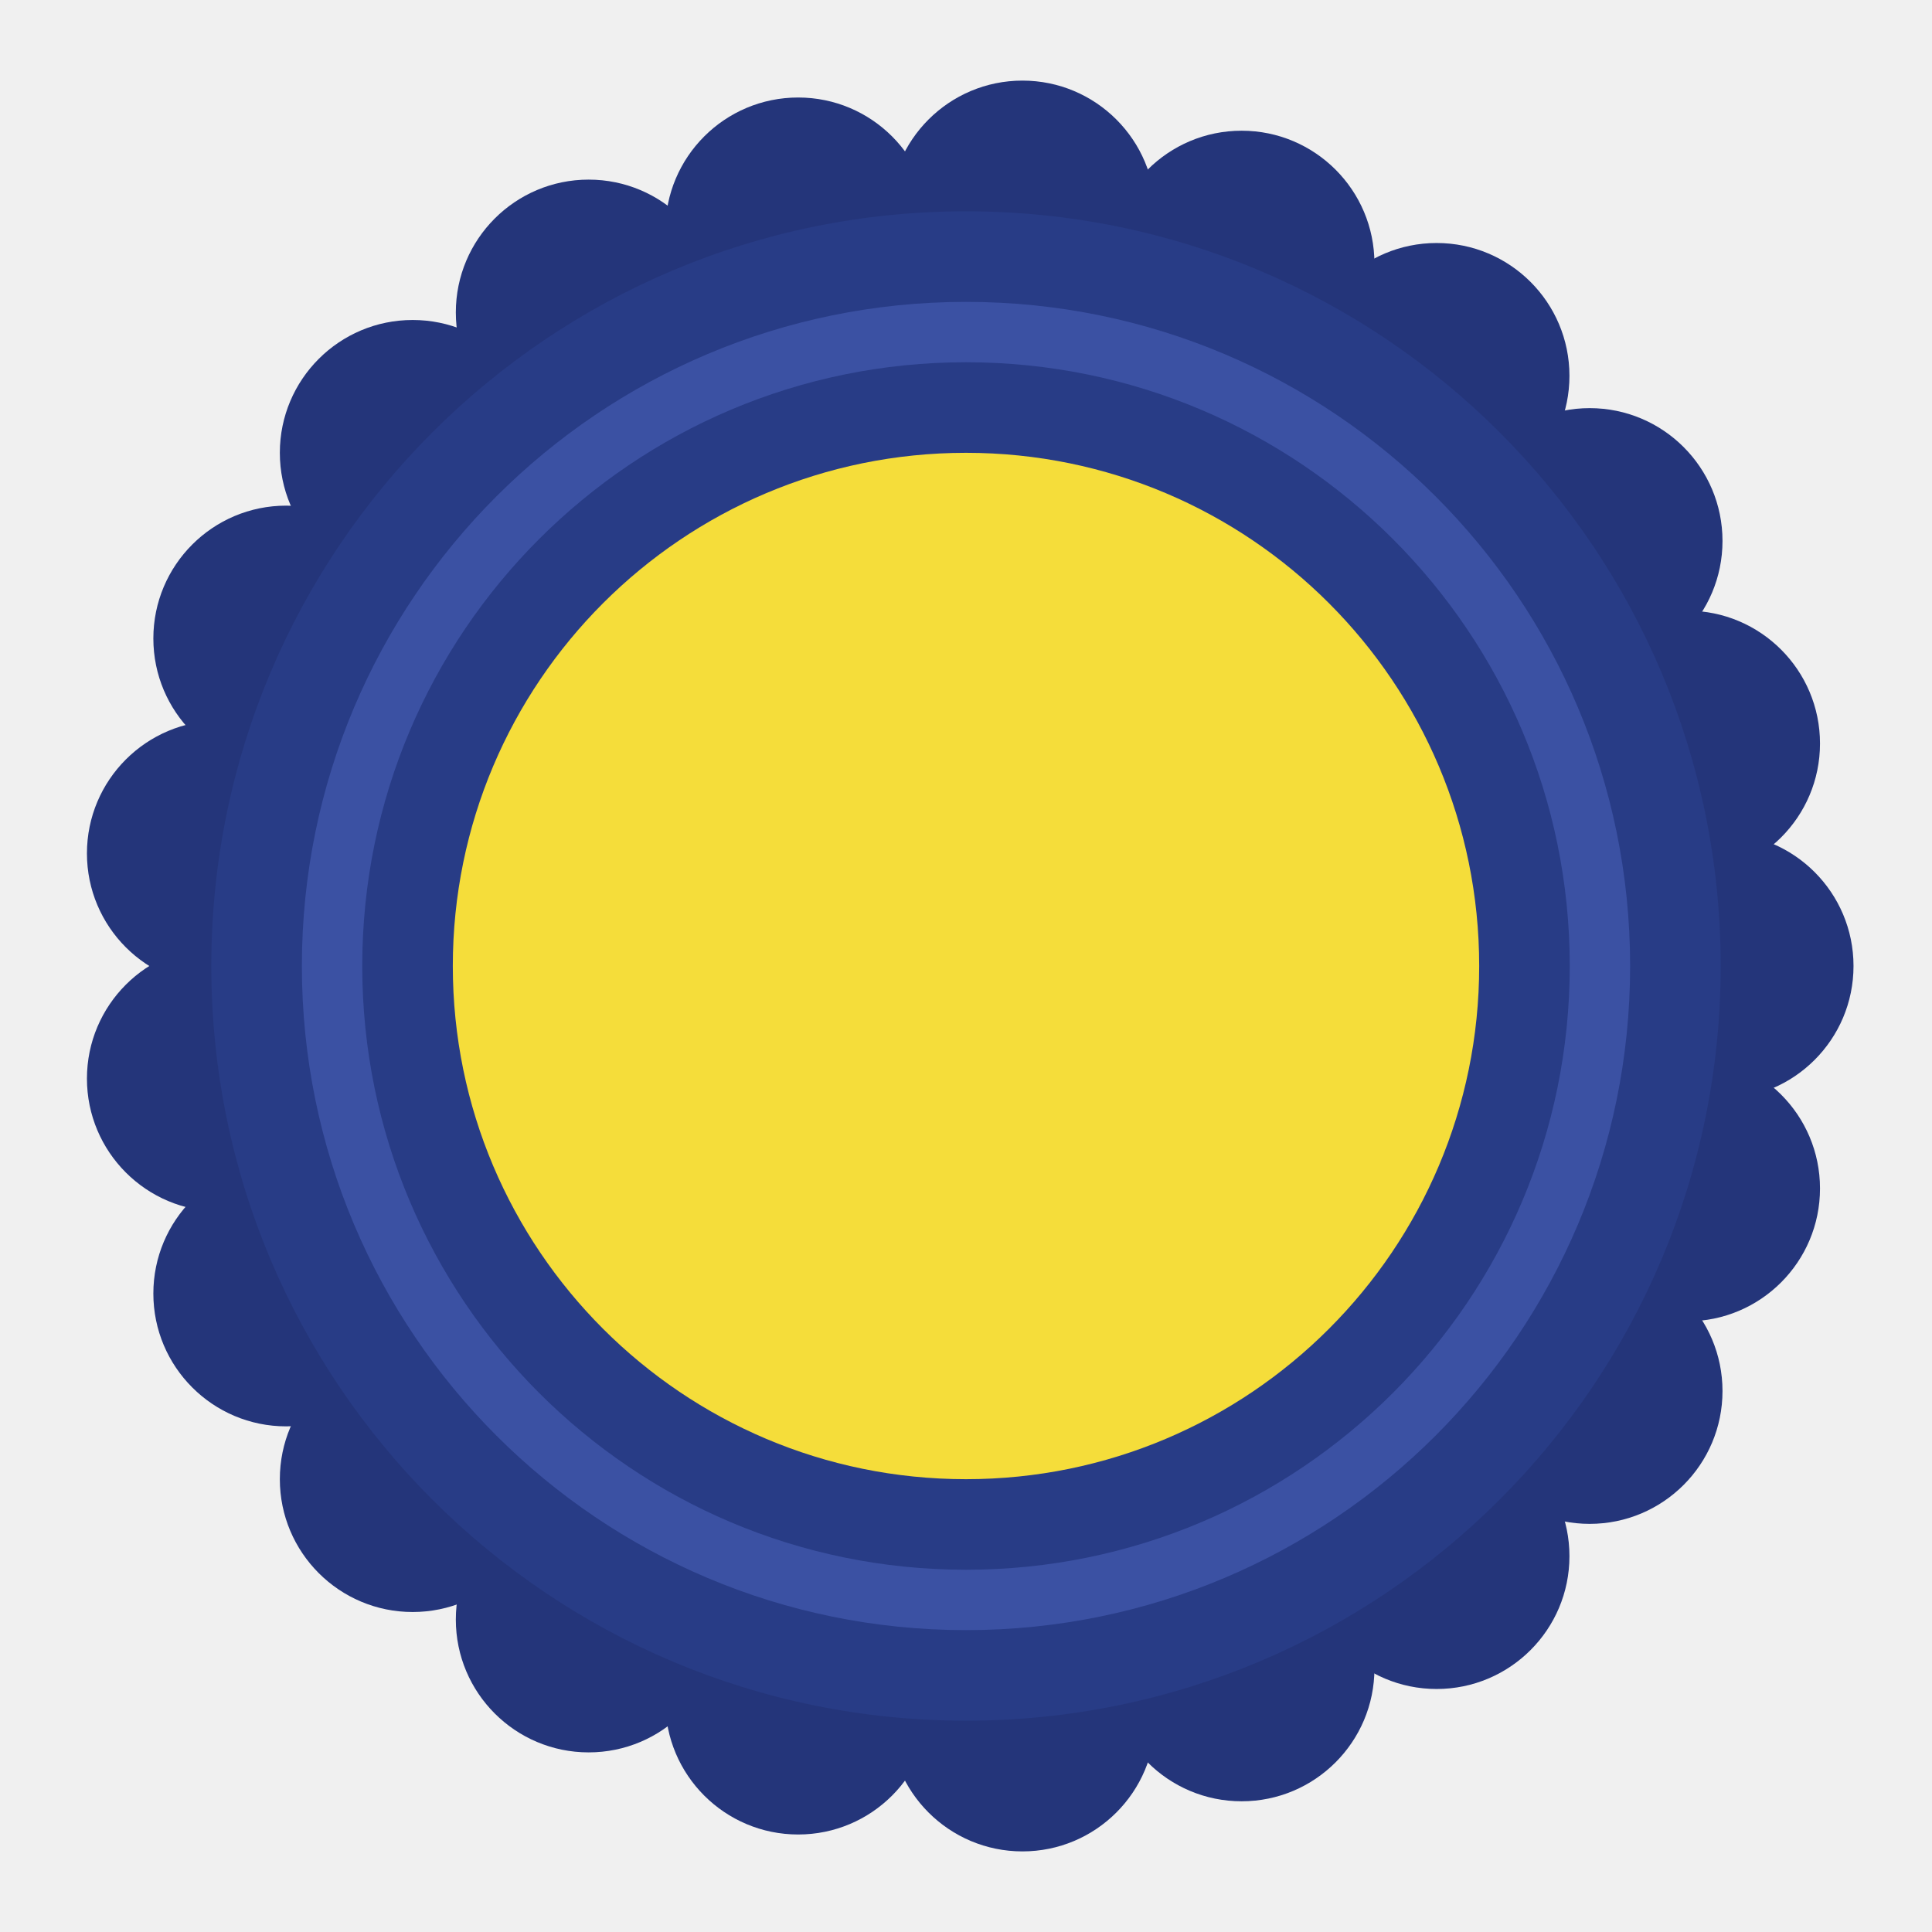
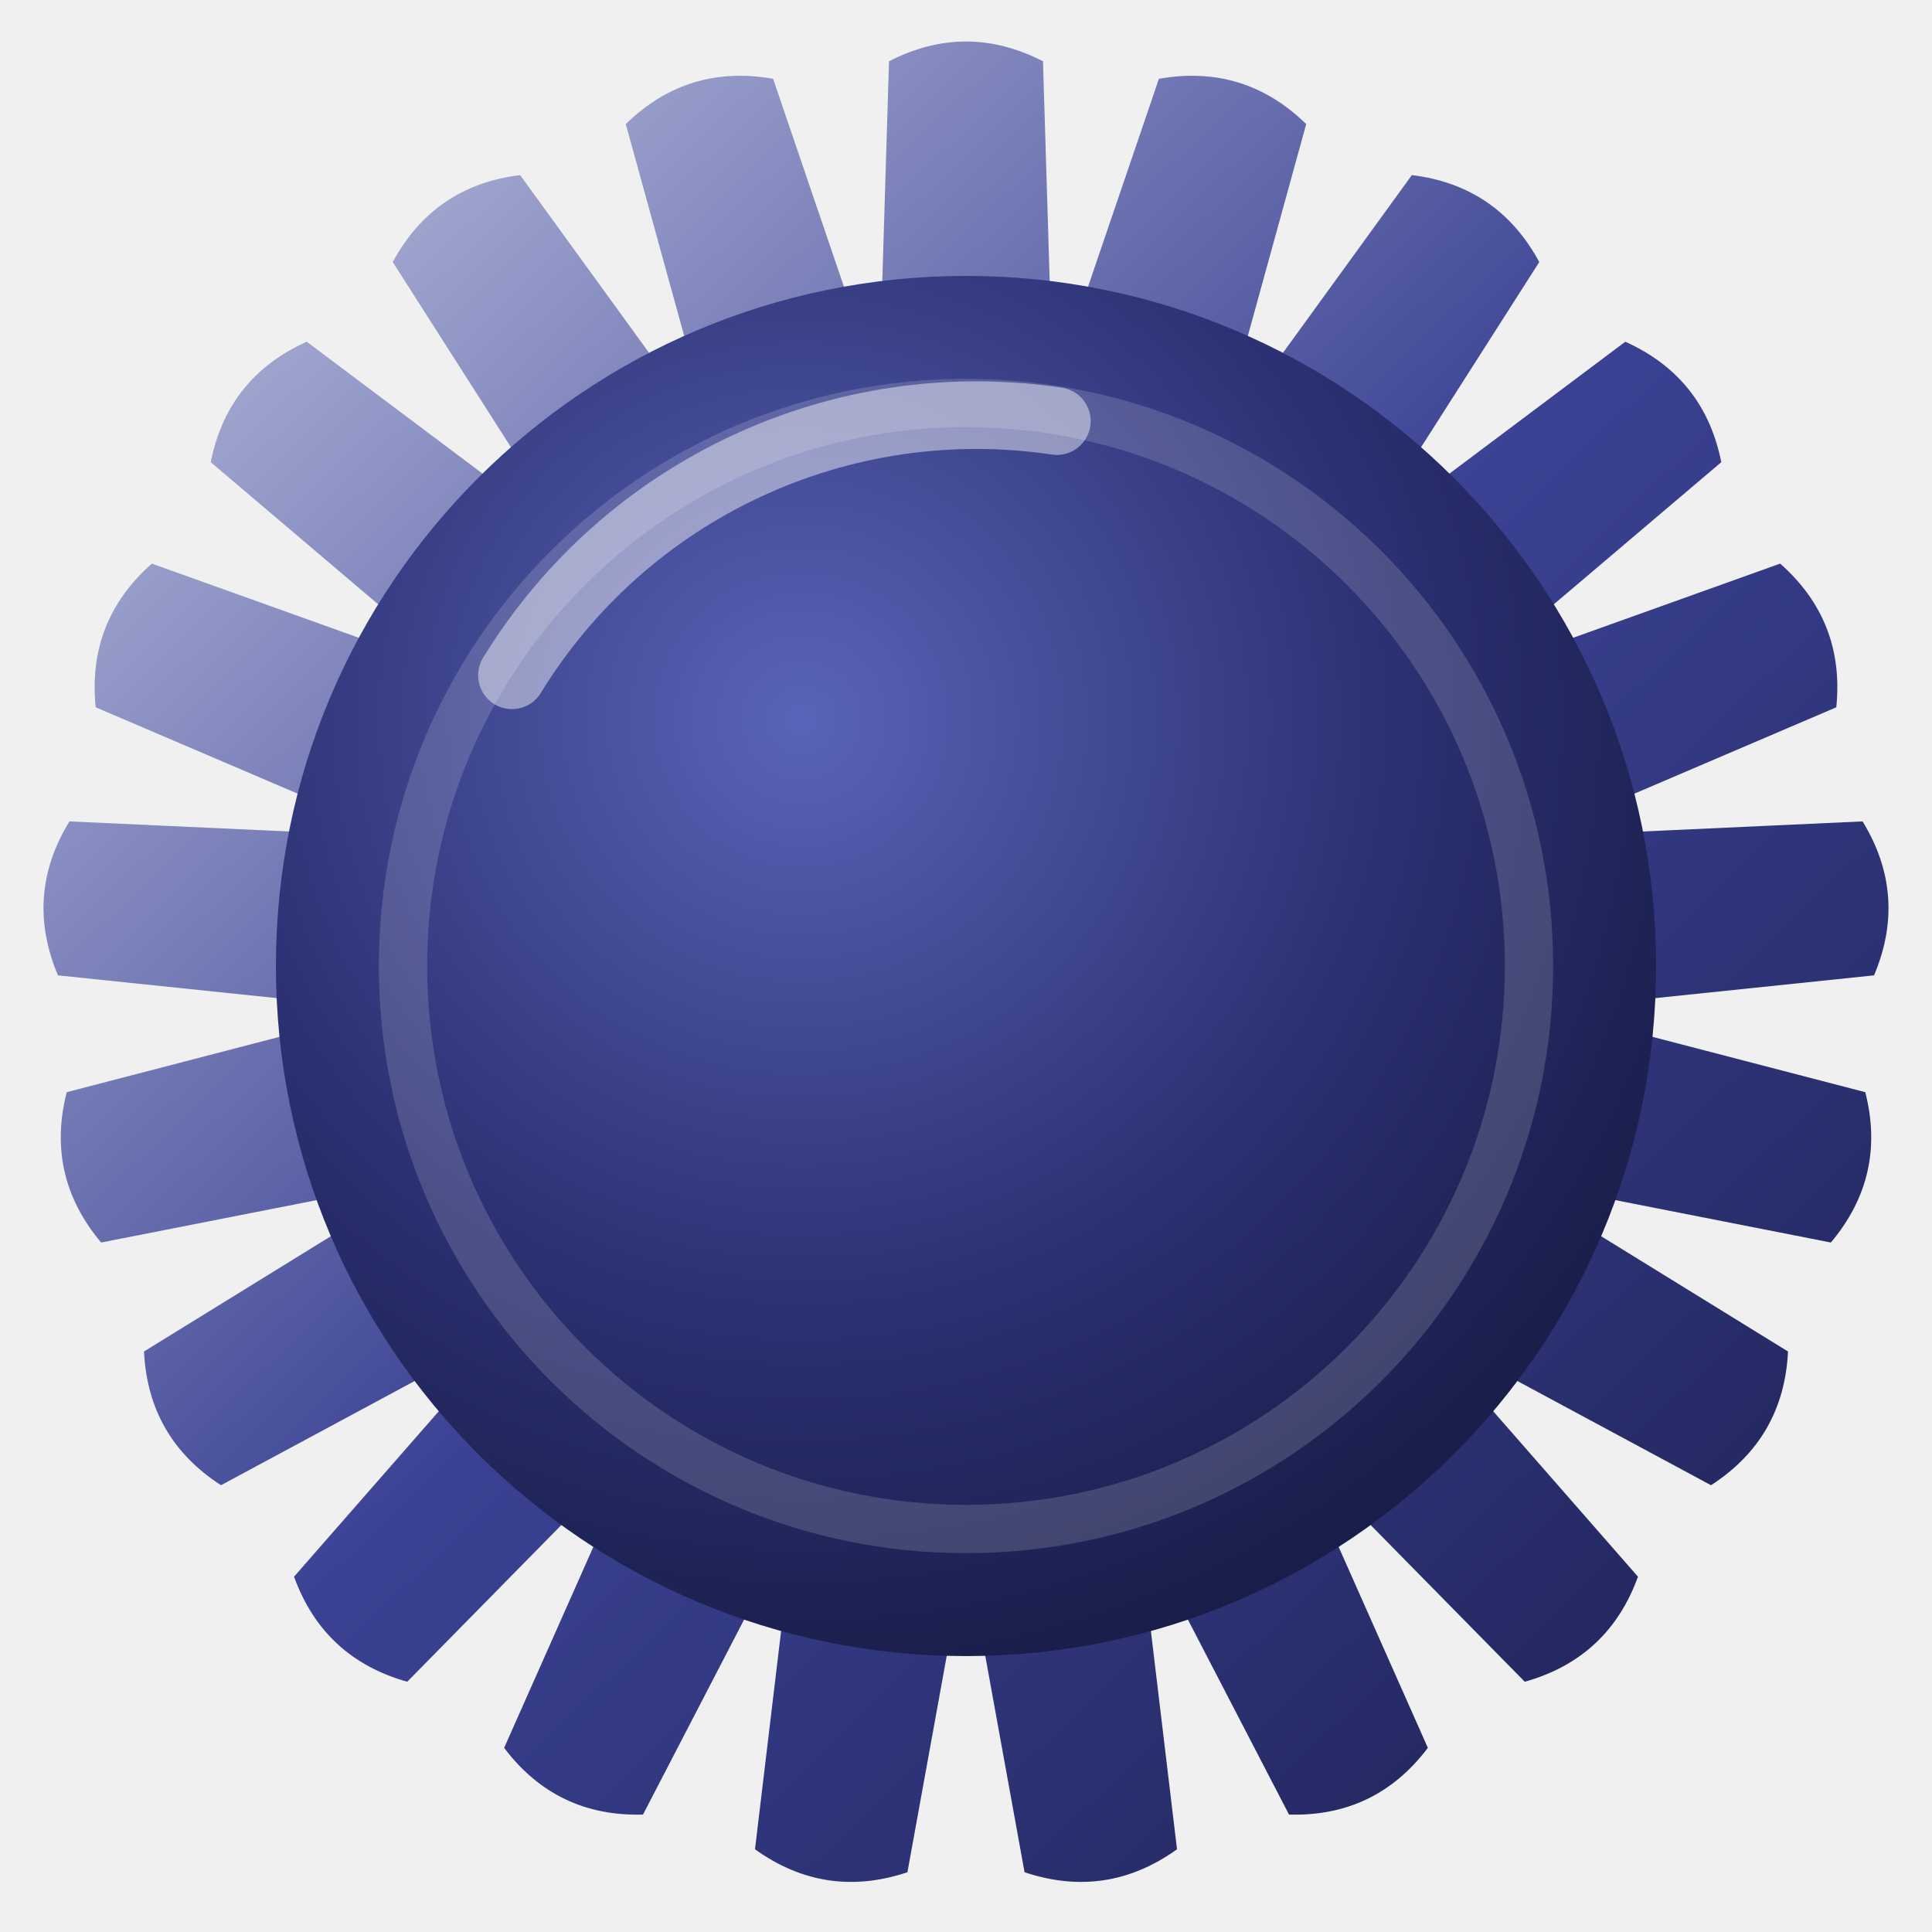
<svg xmlns="http://www.w3.org/2000/svg" viewBox="0 0 64 64">
-   <g fill="#24357a">
-     <circle cx="57.00" cy="32.00" r="4.4" />
-     <circle cx="55.89" cy="39.37" r="4.4" />
-     <circle cx="52.66" cy="46.08" r="4.4" />
-     <circle cx="47.59" cy="51.55" r="4.4" />
-     <circle cx="41.13" cy="55.27" r="4.4" />
-     <circle cx="33.87" cy="56.93" r="4.4" />
-     <circle cx="26.44" cy="56.37" r="4.4" />
-     <circle cx="19.50" cy="53.65" r="4.4" />
-     <circle cx="13.67" cy="49.00" r="4.4" />
-     <circle cx="9.48" cy="42.85" r="4.4" />
-     <circle cx="7.28" cy="35.73" r="4.4" />
-     <circle cx="7.28" cy="28.27" r="4.4" />
-     <circle cx="9.48" cy="21.15" r="4.4" />
-     <circle cx="13.67" cy="15.00" r="4.4" />
-     <circle cx="19.50" cy="10.35" r="4.4" />
-     <circle cx="26.44" cy="7.63" r="4.4" />
-     <circle cx="33.87" cy="7.07" r="4.4" />
-     <circle cx="41.13" cy="8.73" r="4.4" />
-     <circle cx="47.59" cy="12.45" r="4.4" />
-     <circle cx="52.66" cy="17.92" r="4.4" />
-     <circle cx="55.89" cy="24.63" r="4.4" />
-   </g>
-   <circle cx="32" cy="32" r="25" fill="#283c86" />
-   <circle cx="32" cy="32" r="17" fill="#f5dd3a" />
-   <circle cx="32" cy="32" r="21" fill="none" stroke="#3b51a3" stroke-width="2" />
+   <defs>
+     <radialGradient id="ce" cx="38%" cy="32%" r="78%">
+       <stop offset="0" stop-color="#5a64b8" />
+       <stop offset="0.55" stop-color="#2b3173" />
+       <stop offset="1" stop-color="#151940" />
+     </radialGradient>
+     <linearGradient id="ct" x1="0" y1="0" x2="1" y2="1">
+       <stop offset="0" stop-color="#c8cde6" />
+       <stop offset="0.5" stop-color="#3b4294" />
+       <stop offset="1" stop-color="#1b1f4f" />
+     </linearGradient>
+   </defs>
+   <path d="M29.19 10.53 L29.45 2.03 Q32.00 0.72 34.55 2.03 L34.81 10.53 Z M35.65 10.65 L38.39 2.61 Q41.22 2.11 43.27 4.11 L41.01 12.31 Z M41.78 12.68 L46.77 5.80 Q49.62 6.15 50.99 8.68 L46.42 15.84 Z M47.04 16.42 L53.84 11.32 Q56.46 12.50 57.02 15.31 L50.54 20.81 Z M50.96 21.54 L58.97 18.67 Q61.12 20.57 60.83 23.43 L53.02 26.77 Z M53.20 27.60 L61.70 27.21 Q63.20 29.66 62.08 32.31 L53.62 33.19 Z M53.56 34.04 L61.79 36.18 Q62.50 38.96 60.65 41.16 L52.31 39.52 Z M52.00 40.31 L59.23 44.77 Q59.09 47.64 56.68 49.20 L49.19 45.17 Z M48.66 45.83 L54.26 52.23 Q53.28 54.93 50.51 55.71 L44.55 49.65 Z M43.85 50.13 L47.30 57.90 Q45.57 60.19 42.70 60.11 L38.79 52.57 Z M37.98 52.82 L38.99 61.26 Q36.66 62.93 33.94 62.02 L32.42 53.65 Z M31.58 53.65 L30.06 62.02 Q27.34 62.93 25.01 61.26 L26.02 52.82 Z M25.21 52.57 L21.30 60.11 Q18.43 60.19 16.70 57.90 L20.15 50.13 Z M19.45 49.65 L13.49 55.71 Q10.72 54.93 9.74 52.23 L15.34 45.83 Z M14.81 45.17 L7.32 49.20 Q4.91 47.64 4.77 44.77 L12.00 40.31 Z M11.69 39.52 L3.35 41.16 Q1.50 38.96 2.21 36.18 L10.44 34.04 Z M10.38 33.19 L1.92 32.31 Q0.80 29.66 2.30 27.21 L10.80 27.60 Z M10.98 26.77 L3.17 23.43 Q2.88 20.57 5.03 18.67 L13.04 21.54 Z M13.46 20.81 L6.98 15.31 Q7.54 12.50 10.16 11.32 L16.96 16.42 Z M17.58 15.84 L13.01 8.68 Q14.38 6.15 17.23 5.80 L22.22 12.68 Z M22.99 12.31 L20.73 4.11 Q22.78 2.11 25.61 2.61 L28.35 10.65 Z" fill="url(#ct)" />
+   <circle cx="32.0" cy="32.0" r="22.86" fill="url(#ce)" />
+   <circle cx="32.0" cy="32.0" r="18.65" fill="none" stroke="#ffffff" stroke-opacity="0.16" stroke-width="1.60" />
+   <path d="M16.96 22.37 A18.05 18.05 0 0 1 35.01 13.95" fill="none" stroke="#ffffff" stroke-opacity="0.45" stroke-width="2.24" stroke-linecap="round" />
</svg>
